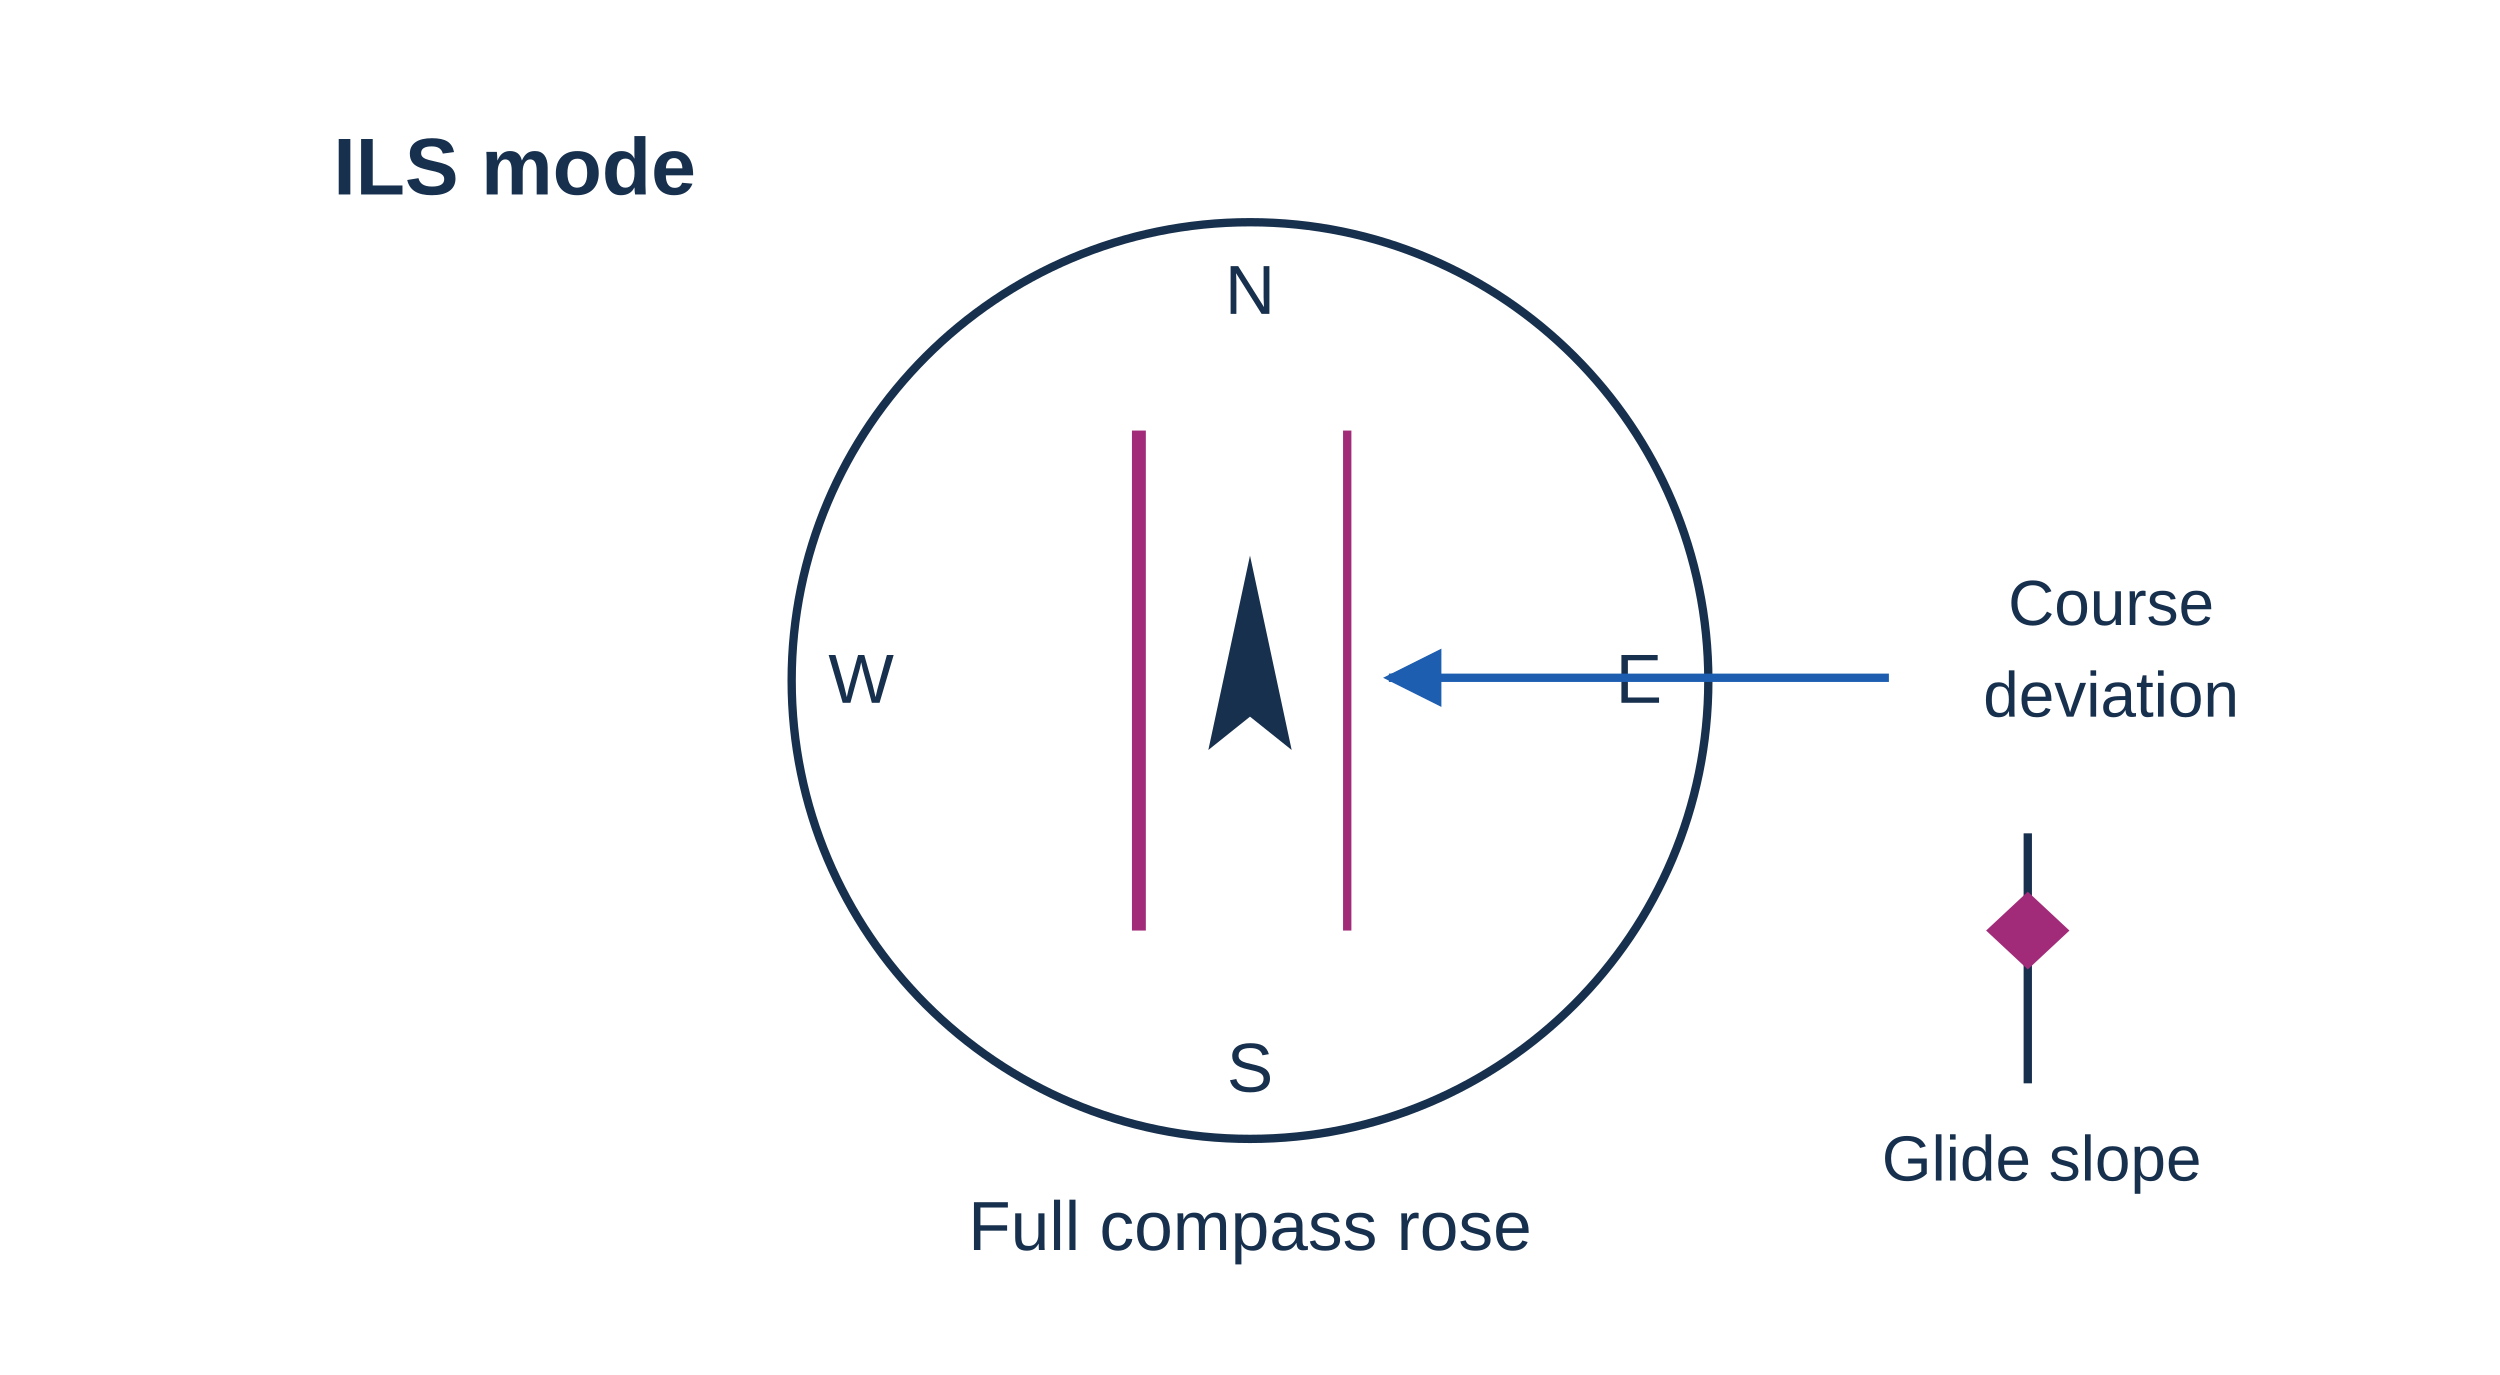
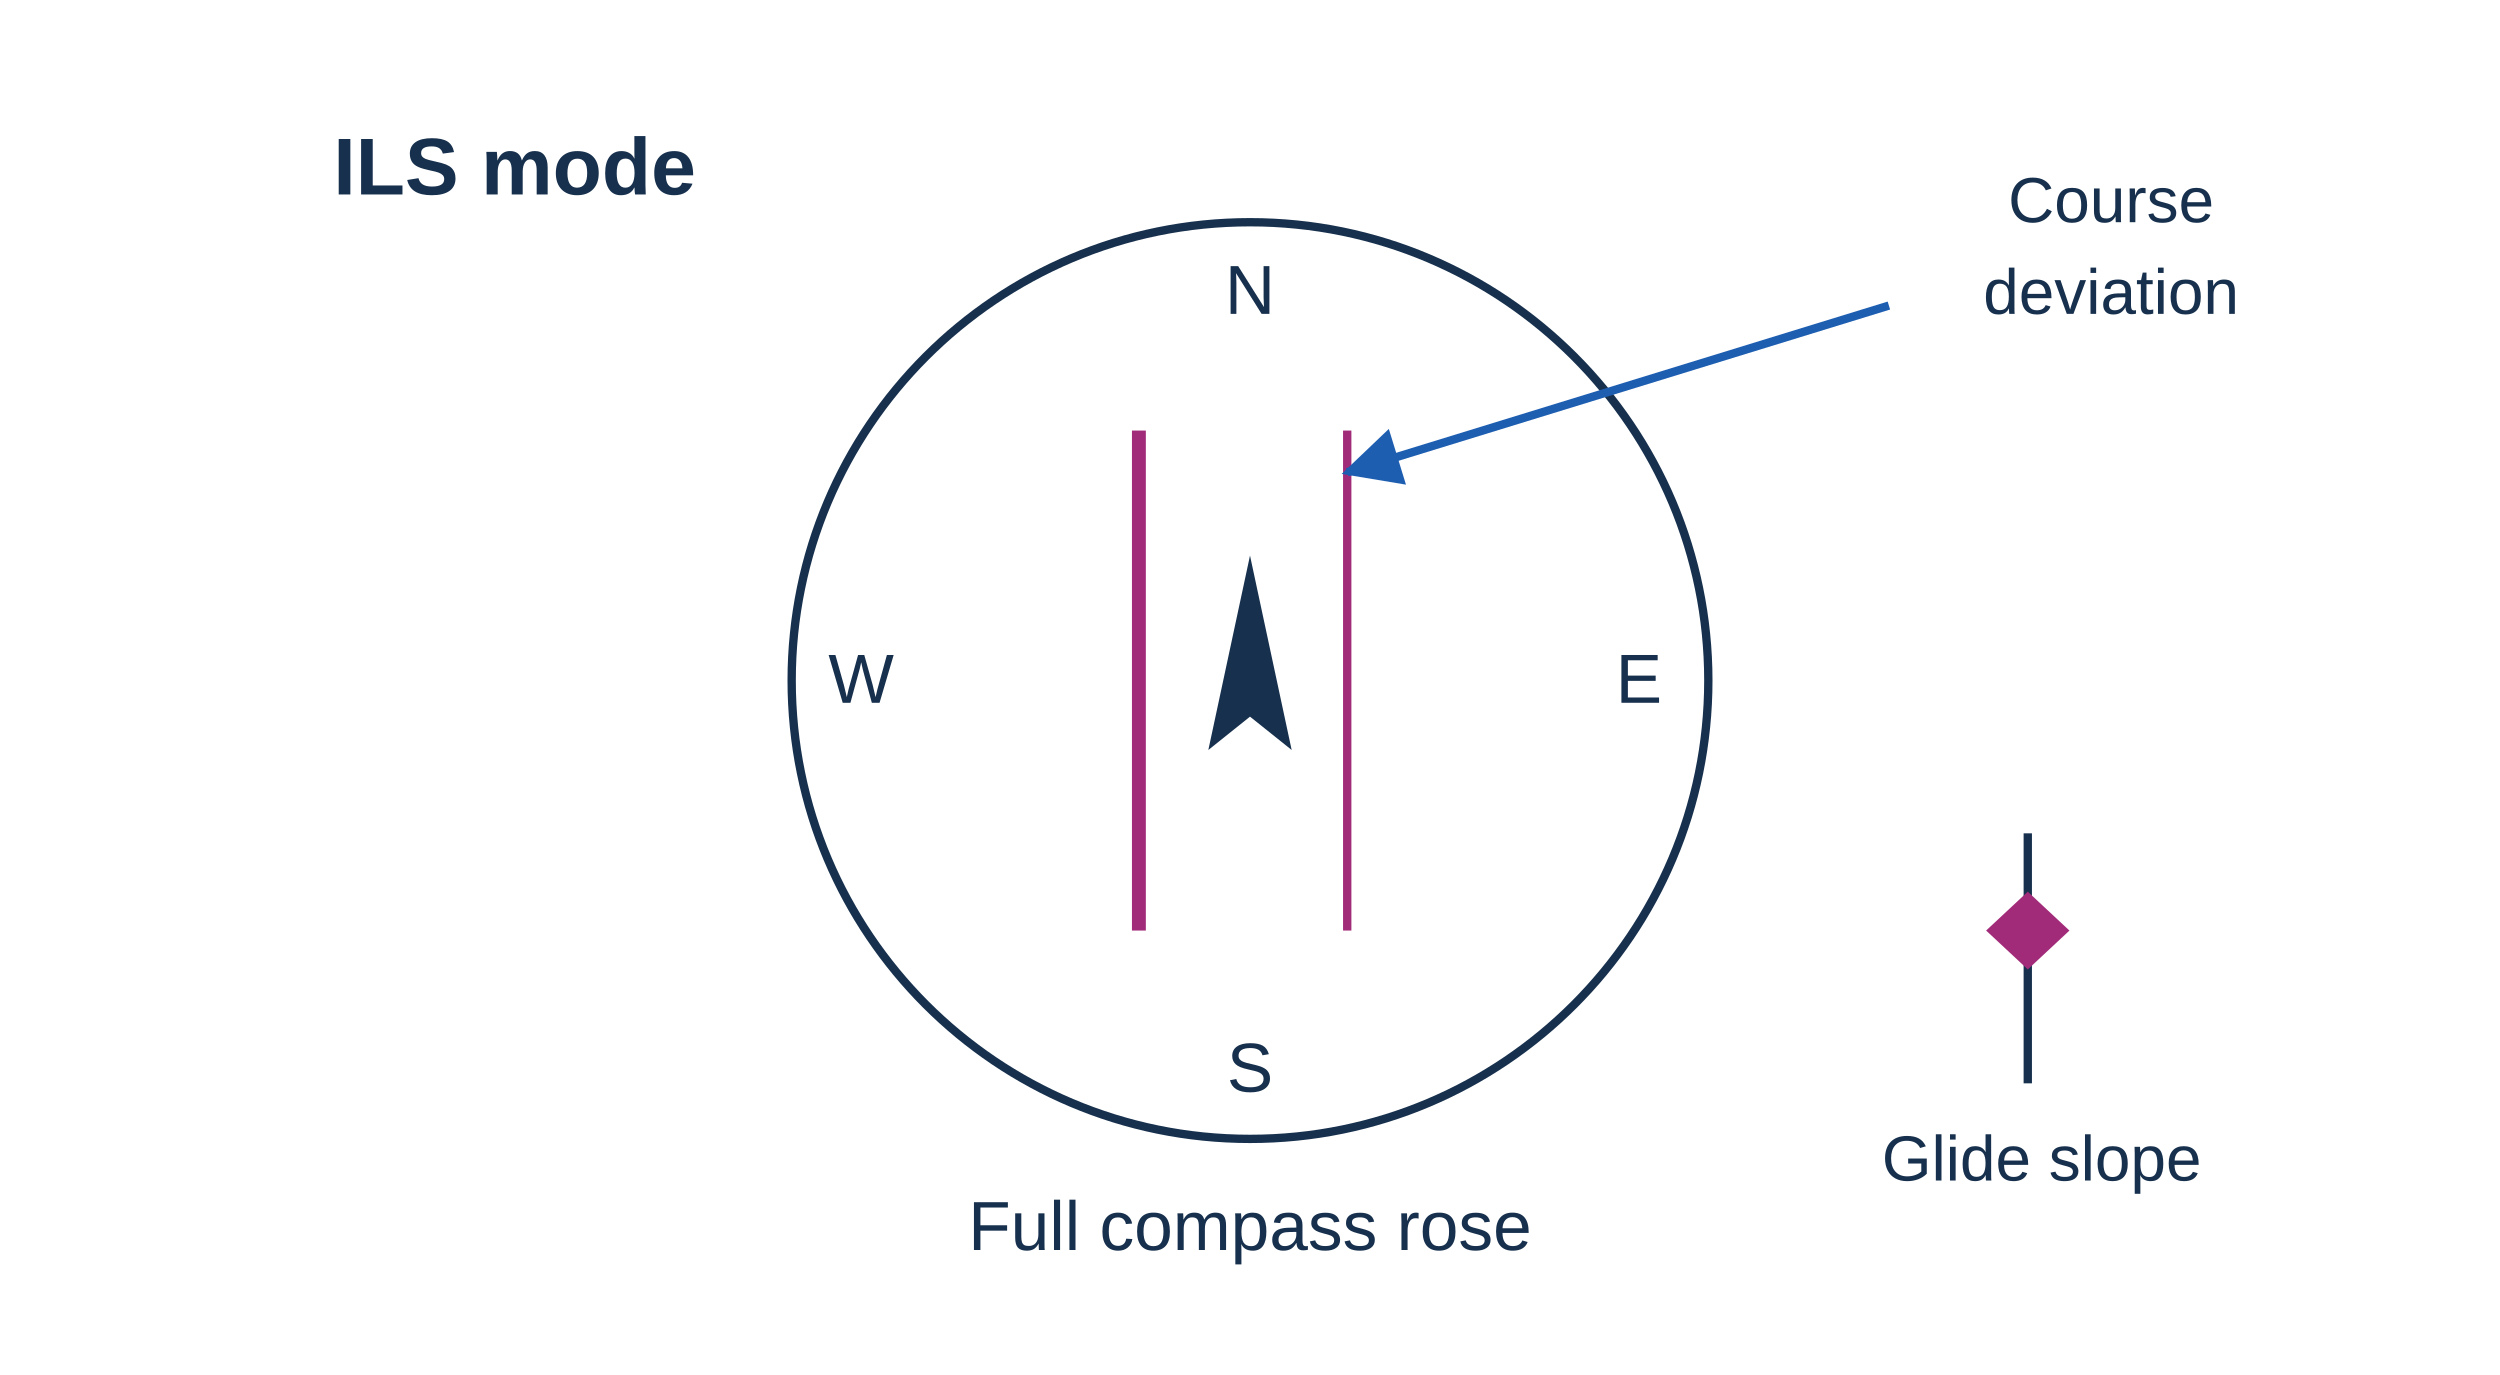
<svg xmlns="http://www.w3.org/2000/svg" width="900" height="495" viewBox="0 0 900 495" role="img" aria-labelledby="title desc">
  <defs>
    <marker id="arrow" viewBox="0 0 10 10" refX="9" refY="5" markerWidth="7" markerHeight="7" orient="auto-start-reverse">
      <path d="M0 0 L10 5 L0 10 Z" fill="#1d5eb1" />
    </marker>
    <marker id="back" viewBox="0 0 10 10" refX="9" refY="5" markerWidth="7" markerHeight="7" orient="auto-start-reverse">
      <path d="M0 0 L10 5 L0 10 Z" fill="#1d5eb1" />
    </marker>
  </defs>
  <rect width="900" height="495" fill="white" />
  <g font-family="Arial, sans-serif">
    <circle cx="450" cy="245" r="165" fill="none" stroke="#17304d" stroke-width="3" />
    <text x="450.0" y="113.0" font-size="25" fill="#17304d" text-anchor="middle" font-weight="400">N</text>
    <text x="590.0" y="253.0" font-size="25" fill="#17304d" text-anchor="middle" font-weight="400">E</text>
    <text x="450.0" y="393.0" font-size="25" fill="#17304d" text-anchor="middle" font-weight="400">S</text>
    <text x="310.0" y="253" font-size="25" fill="#17304d" text-anchor="middle" font-weight="400">W</text>
    <text x="450" y="450" font-size="25" fill="#17304d" text-anchor="middle" font-weight="400">Full compass rose</text>
    <path d="M450 200 L435 270 L450 258 L465 270 Z" fill="#17304d" />
    <line x1="410" y1="155" x2="410" y2="335" stroke="#a12b79" stroke-width="5" />
    <line x1="485" y1="155" x2="485" y2="335" stroke="#a12b79" stroke-width="3" />
    <text x="120" y="70" font-size="29" fill="#17304d" text-anchor="start" font-weight="600">ILS mode</text>
-     <text x="760" y="225" font-size="23" fill="#17304d" text-anchor="middle" font-weight="400">Course</text>
-     <text x="760" y="258" font-size="23" fill="#17304d" text-anchor="middle" font-weight="400">deviation</text>
-     <path d="M680 244 L500 244" fill="none" stroke="#1d5eb1" stroke-width="3" marker-end="url(#arrow)" />
+     <text x="760" y="80" font-size="23" fill="#17304d" text-anchor="middle" font-weight="400">Course</text>
+     <text x="760" y="113" font-size="23" fill="#17304d" text-anchor="middle" font-weight="400">deviation</text>
+     <path d="M680 110 L485 170" fill="none" stroke="#1d5eb1" stroke-width="3" marker-end="url(#arrow)" />
    <line x1="730" y1="300" x2="730" y2="390" stroke="#17304d" stroke-width="3" />
    <path d="M715 335 L730 321 L745 335 L730 349 Z" fill="#a12b79" />
    <text x="735" y="425" font-size="23" fill="#17304d" text-anchor="middle" font-weight="400">Glide slope</text>
  </g>
</svg>
